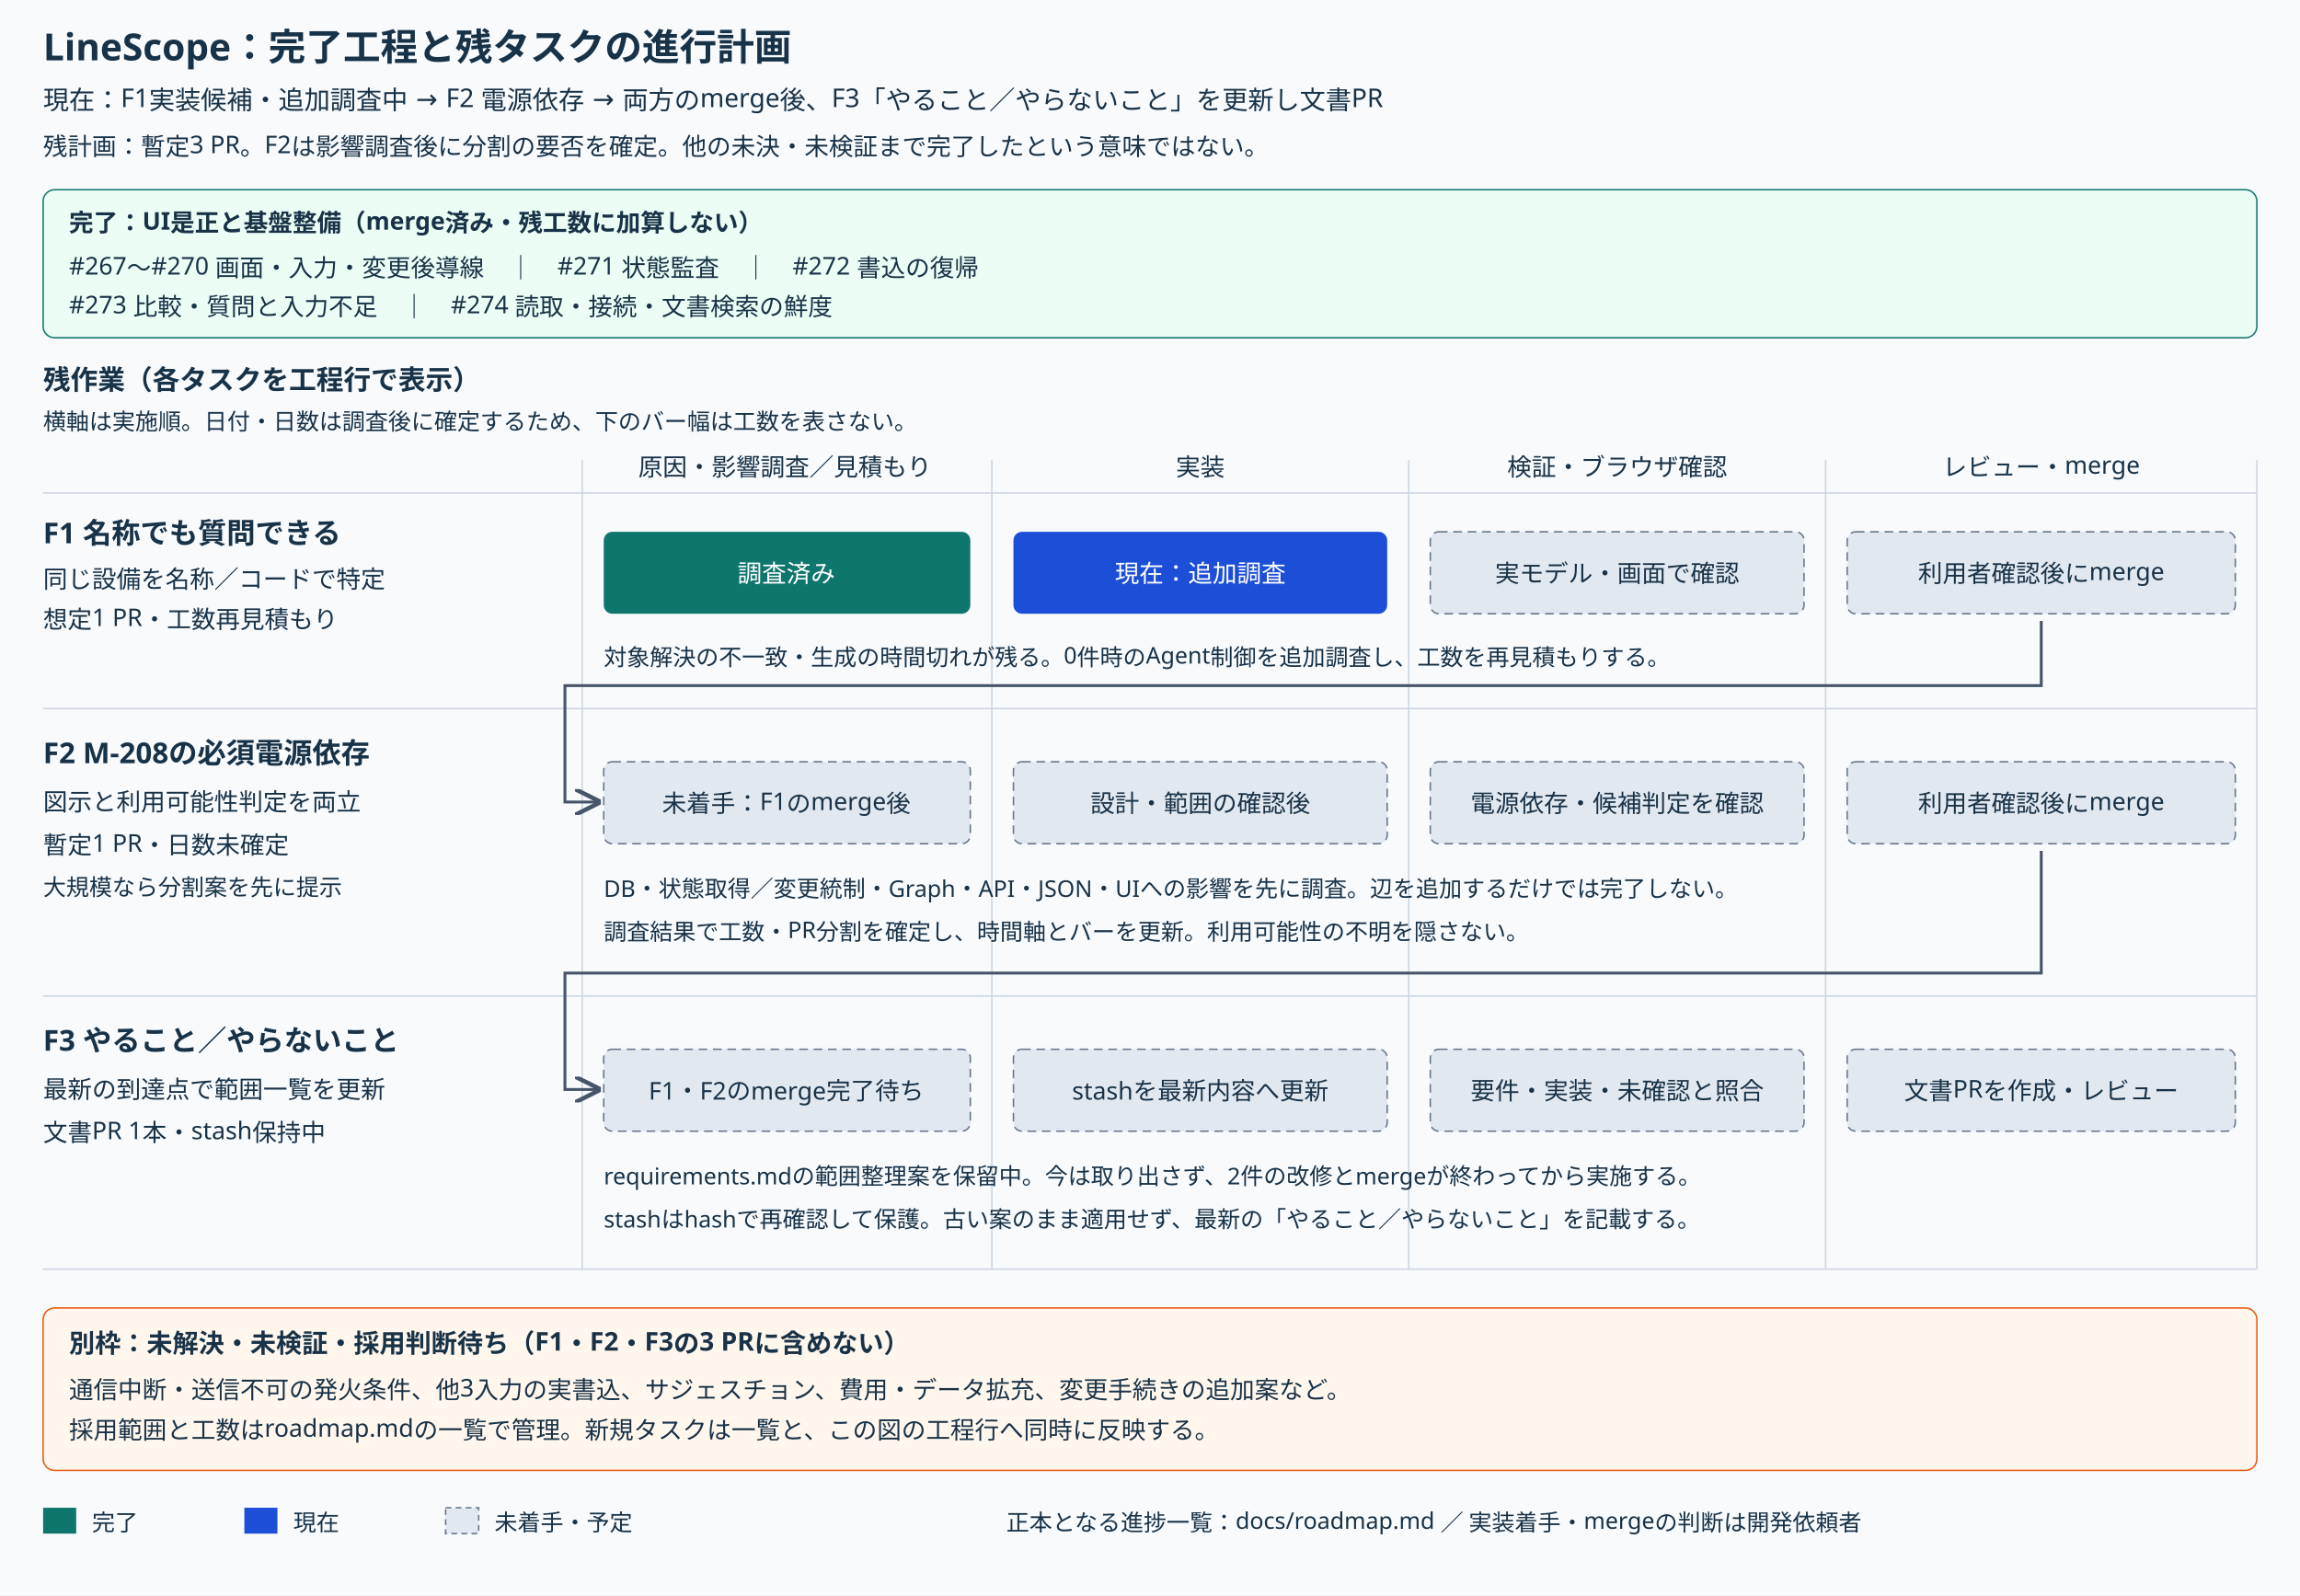
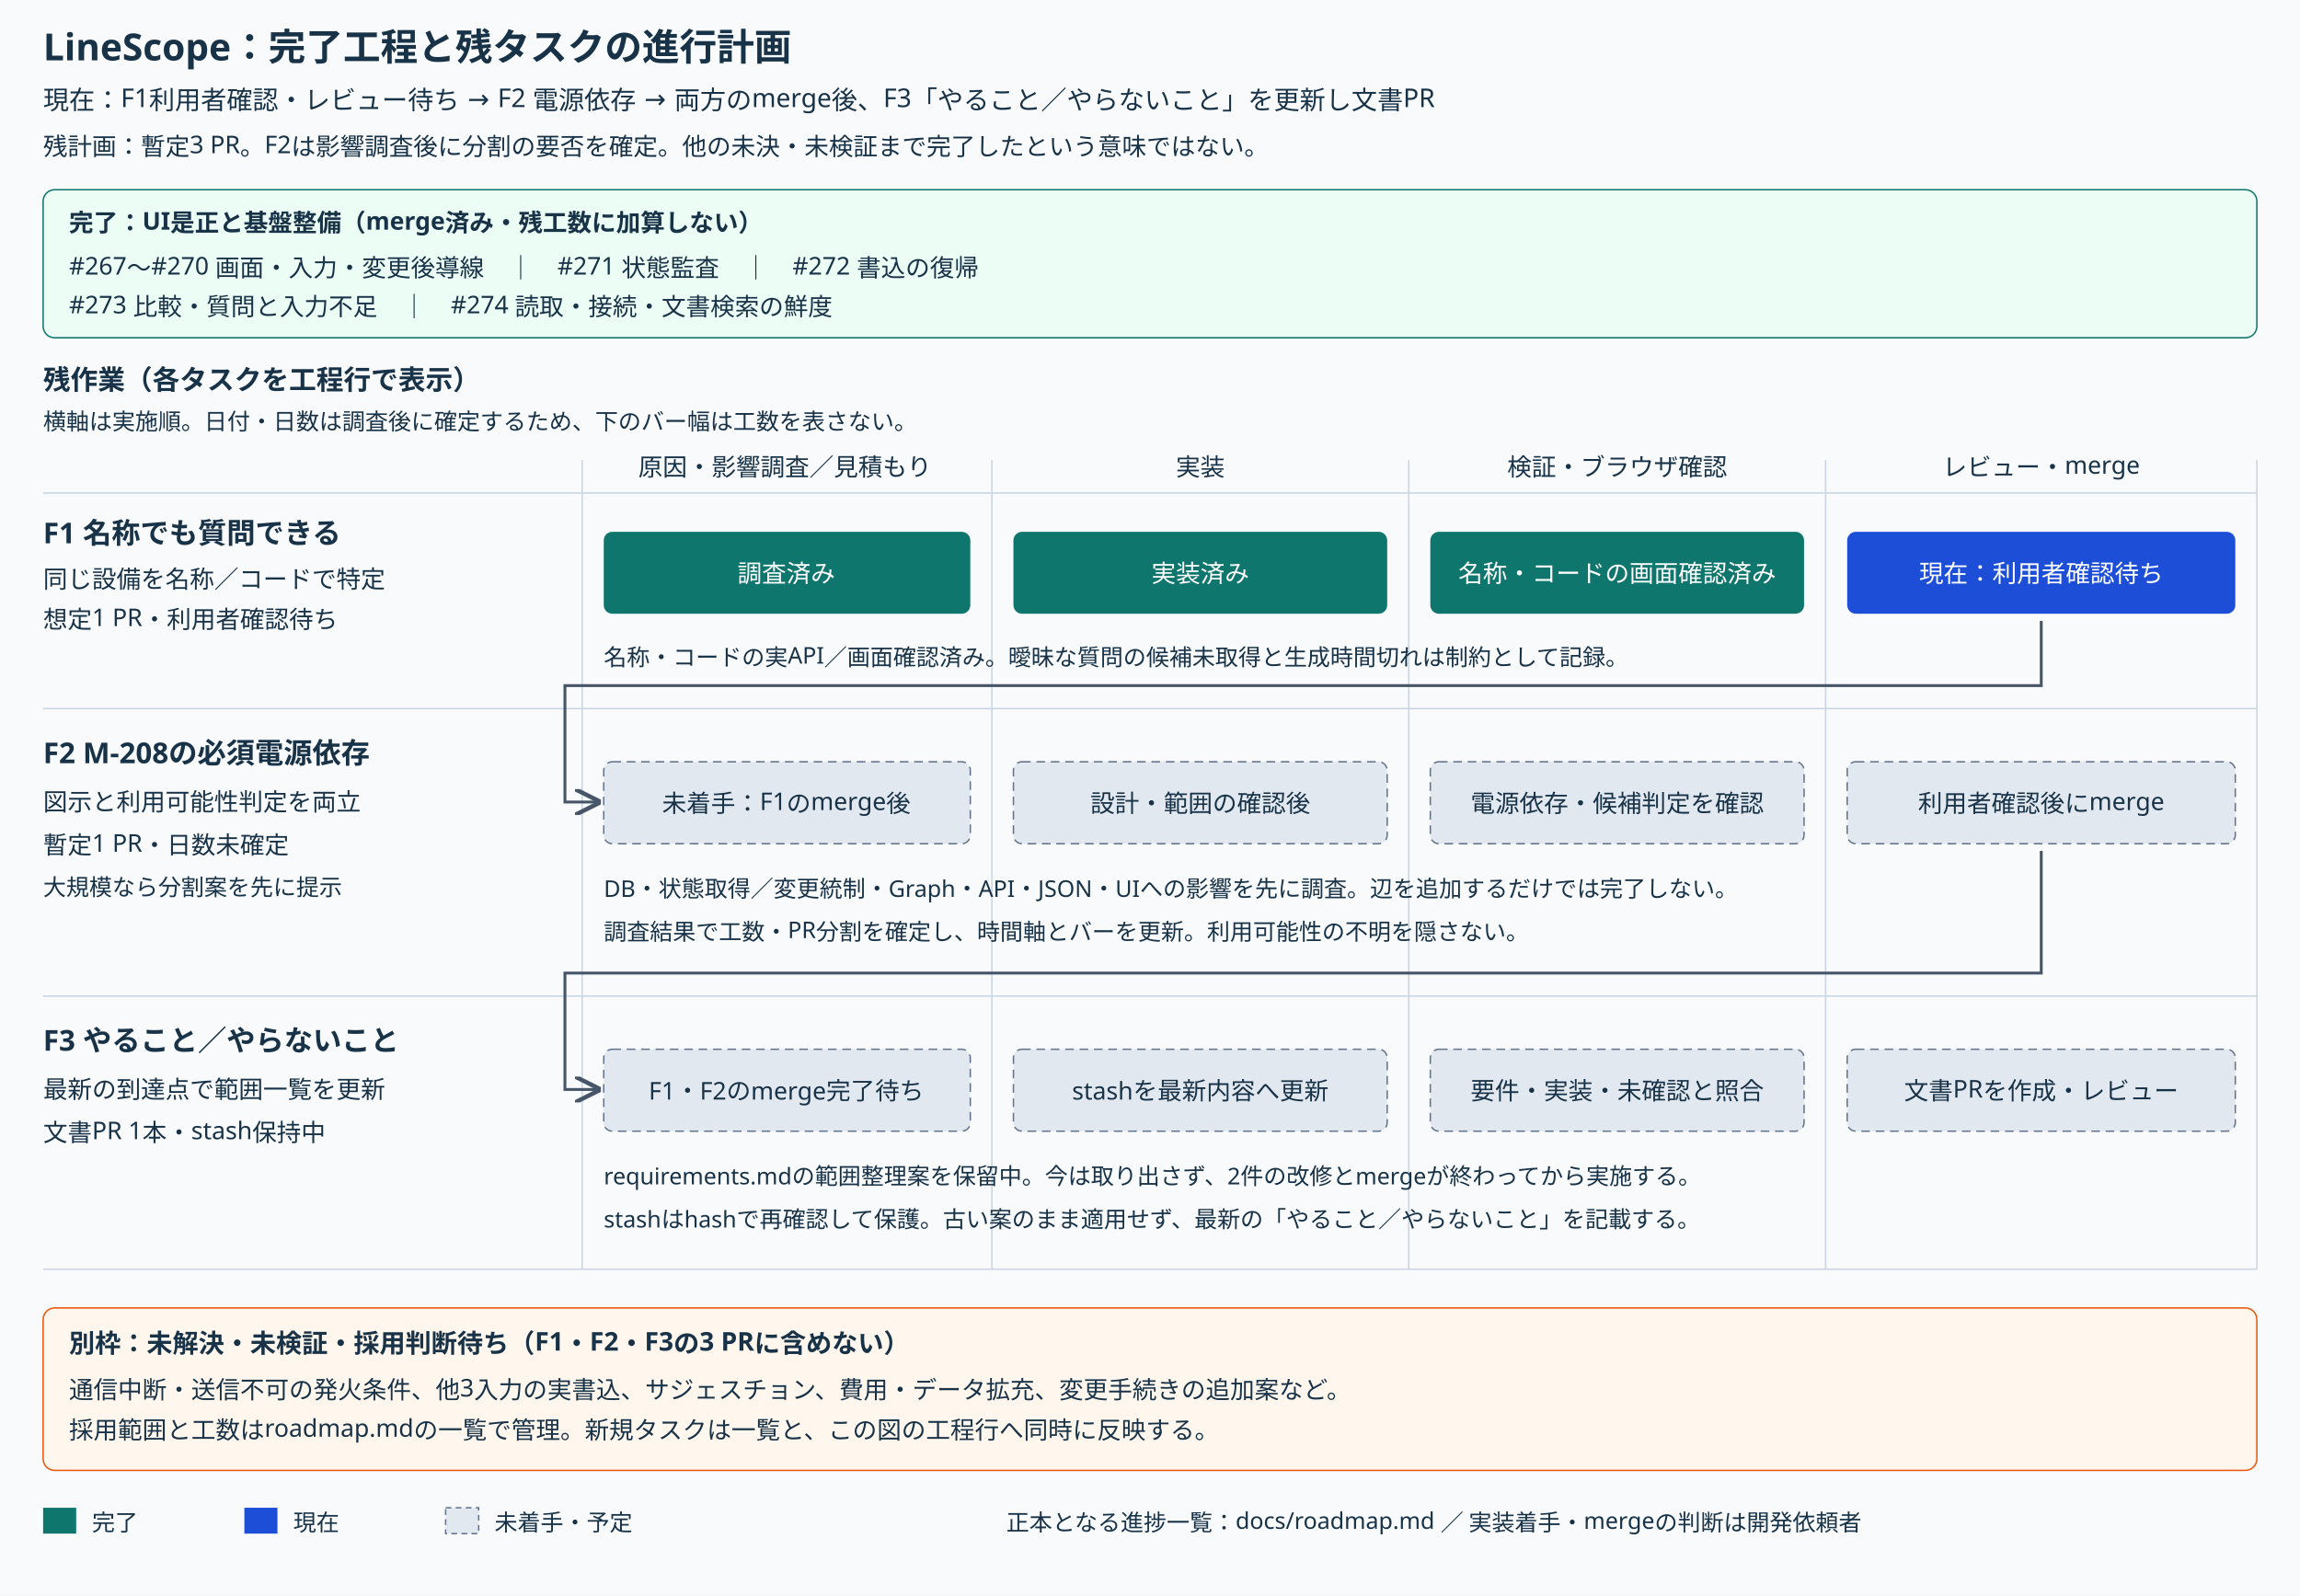
<svg xmlns="http://www.w3.org/2000/svg" width="1600" height="1110" viewBox="0 0 1600 1110" role="img" aria-labelledby="title desc">
  <defs>
    <marker id="arrow" markerWidth="9" markerHeight="9" refX="8" refY="4.5" orient="auto">
      <path d="M0 0L9 4.5L0 9" fill="none" stroke="#475569" stroke-width="1.5" />
    </marker>
  </defs>
  <rect width="1600" height="1110" fill="#f8fafc" />
  <g font-family="sans-serif" fill="#183247">
    <text x="30" y="42" font-size="26" font-weight="bold">LineScope：完了工程と残タスクの進行計画</text>
-     <text x="30" y="76" font-size="18">現在：F1実装候補・追加調査中 → F2 電源依存 → 両方のmerge後、F3「やること／やらないこと」を更新し文書PR</text>
+     <text x="30" y="76" font-size="18">現在：F1利用者確認・レビュー待ち → F2 電源依存 → 両方のmerge後、F3「やること／やらないこと」を更新し文書PR</text>
    <text x="30" y="108" font-size="17">残計画：暫定3 PR。F2は影響調査後に分割の要否を確定。他の未決・未検証まで完了したという意味ではない。</text>
    <g font-size="17">
      <rect x="30" y="132" width="1540" height="103" rx="8" fill="#ecfdf5" stroke="#0f766e" />
      <text x="48" y="161" font-weight="bold">完了：UI是正と基盤整備（merge済み・残工数に加算しない）</text>
      <text x="48" y="191">#267〜#270 画面・入力・変更後導線　｜　#271 状態監査　｜　#272 書込の復帰</text>
      <text x="48" y="218">#273 比較・質問と入力不足　｜　#274 読取・接続・文書検索の鮮度</text>
    </g>
    <text x="30" y="271" font-size="19" font-weight="bold">残作業（各タスクを工程行で表示）</text>
    <text x="30" y="299" font-size="16">横軸は実施順。日付・日数は調査後に確定するため、下のバー幅は工数を表さない。</text>
    <g stroke="#cbd5e1">
      <path d="M30 343H1570 M30 493H1570 M30 693H1570 M30 883H1570" />
      <path d="M405 320V883 M690 320V883 M980 320V883 M1270 320V883 M1570 320V883" />
    </g>
    <g font-size="17" text-anchor="middle">
      <text x="546" y="331">原因・影響調査／見積もり</text>
      <text x="835" y="331">実装</text>
      <text x="1125" y="331">検証・ブラウザ確認</text>
      <text x="1420" y="331">レビュー・merge</text>
    </g>
    <text x="30" y="378" font-size="20" font-weight="bold">F1 名称でも質問できる</text>
    <text x="30" y="409" font-size="17">同じ設備を名称／コードで特定</text>
-     <text x="30" y="437" font-size="17">想定1 PR・工数再見積もり</text>
+     <text x="30" y="437" font-size="17">想定1 PR・利用者確認待ち</text>
    <rect x="420" y="370" width="255" height="57" rx="6" fill="#0f766e" />
-     <g fill="#e2e8f0" stroke="#64748b" stroke-dasharray="6 4">
-       <rect x="705" y="370" width="260" height="57" rx="6" fill="#1d4ed8" stroke="none" />
-       <rect x="995" y="370" width="260" height="57" rx="6" />
-       <rect x="1285" y="370" width="270" height="57" rx="6" />
+     <g stroke="none">
+       <rect x="705" y="370" width="260" height="57" rx="6" fill="#0f766e" />
+       <rect x="995" y="370" width="260" height="57" rx="6" fill="#0f766e" />
+       <rect x="1285" y="370" width="270" height="57" rx="6" fill="#1d4ed8" />
    </g>
    <g font-size="17" text-anchor="middle">
      <text x="547" y="405" fill="white">調査済み</text>
-       <text x="835" y="405" fill="white">現在：追加調査</text>
-       <text x="1125" y="405">実モデル・画面で確認</text>
-       <text x="1420" y="405">利用者確認後にmerge</text>
+       <text x="835" y="405" fill="white">実装済み</text>
+       <text x="1125" y="405" fill="white">名称・コードの画面確認済み</text>
+       <text x="1420" y="405" fill="white">現在：利用者確認待ち</text>
    </g>
-     <text x="420" y="463" font-size="16">対象解決の不一致・生成の時間切れが残る。0件時のAgent制御を追加調査し、工数を再見積もりする。</text>
+     <text x="420" y="463" font-size="16">名称・コードの実API／画面確認済み。曖昧な質問の候補未取得と生成時間切れは制約として記録。</text>
    <path d="M1420 432V477H393V558H416" fill="none" stroke="#475569" stroke-width="2" marker-end="url(#arrow)" />
    <text x="30" y="531" font-size="20" font-weight="bold">F2 M-208の必須電源依存</text>
    <text x="30" y="564" font-size="17">図示と利用可能性判定を両立</text>
    <text x="30" y="594" font-size="17">暫定1 PR・日数未確定</text>
    <text x="30" y="623" font-size="16">大規模なら分割案を先に提示</text>
    <g fill="#e2e8f0" stroke="#64748b" stroke-dasharray="6 4">
      <rect x="420" y="530" width="255" height="57" rx="6" />
      <rect x="705" y="530" width="260" height="57" rx="6" />
      <rect x="995" y="530" width="260" height="57" rx="6" />
      <rect x="1285" y="530" width="270" height="57" rx="6" />
    </g>
    <g font-size="17" text-anchor="middle">
      <text x="547" y="565">未着手：F1のmerge後</text>
      <text x="835" y="565">設計・範囲の確認後</text>
      <text x="1125" y="565">電源依存・候補判定を確認</text>
      <text x="1420" y="565">利用者確認後にmerge</text>
    </g>
    <text x="420" y="624" font-size="16">DB・状態取得／変更統制・Graph・API・JSON・UIへの影響を先に調査。辺を追加するだけでは完了しない。</text>
    <text x="420" y="654" font-size="16">調査結果で工数・PR分割を確定し、時間軸とバーを更新。利用可能性の不明を隠さない。</text>
    <path d="M1420 592V677H393V758H416" fill="none" stroke="#475569" stroke-width="2" marker-end="url(#arrow)" />
    <text x="30" y="731" font-size="20" font-weight="bold">F3 やること／やらないこと</text>
    <text x="30" y="764" font-size="17">最新の到達点で範囲一覧を更新</text>
    <text x="30" y="794" font-size="17">文書PR 1本・stash保持中</text>
    <g fill="#e2e8f0" stroke="#64748b" stroke-dasharray="6 4">
      <rect x="420" y="730" width="255" height="57" rx="6" />
      <rect x="705" y="730" width="260" height="57" rx="6" />
      <rect x="995" y="730" width="260" height="57" rx="6" />
      <rect x="1285" y="730" width="270" height="57" rx="6" />
    </g>
    <g font-size="17" text-anchor="middle">
      <text x="547" y="765">F1・F2のmerge完了待ち</text>
      <text x="835" y="765">stashを最新内容へ更新</text>
      <text x="1125" y="765">要件・実装・未確認と照合</text>
      <text x="1420" y="765">文書PRを作成・レビュー</text>
    </g>
    <text x="420" y="824" font-size="16">requirements.mdの範囲整理案を保留中。今は取り出さず、2件の改修とmergeが終わってから実施する。</text>
    <text x="420" y="854" font-size="16">stashはhashで再確認して保護。古い案のまま適用せず、最新の「やること／やらないこと」を記載する。</text>
    <rect x="30" y="910" width="1540" height="113" rx="8" fill="#fff7ed" stroke="#ea580c" />
    <text x="48" y="941" font-size="18" font-weight="bold">別枠：未解決・未検証・採用判断待ち（F1・F2・F3の3 PRに含めない）</text>
    <text x="48" y="973" font-size="17">通信中断・送信不可の発火条件、他3入力の実書込、サジェスチョン、費用・データ拡充、変更手続きの追加案など。</text>
    <text x="48" y="1001" font-size="17">採用範囲と工数はroadmap.mdの一覧で管理。新規タスクは一覧と、この図の工程行へ同時に反映する。</text>
    <g font-size="16">
      <rect x="30" y="1049" width="23" height="18" fill="#0f766e" />
      <text x="64" y="1065">完了</text>
      <rect x="170" y="1049" width="23" height="18" fill="#1d4ed8" />
      <text x="204" y="1065">現在</text>
      <rect x="310" y="1049" width="23" height="18" fill="#e2e8f0" stroke="#64748b" stroke-dasharray="4 3" />
      <text x="344" y="1065">未着手・予定</text>
      <text x="700" y="1065">正本となる進捗一覧：docs/roadmap.md ／ 実装着手・mergeの判断は開発依頼者</text>
    </g>
  </g>
</svg>
